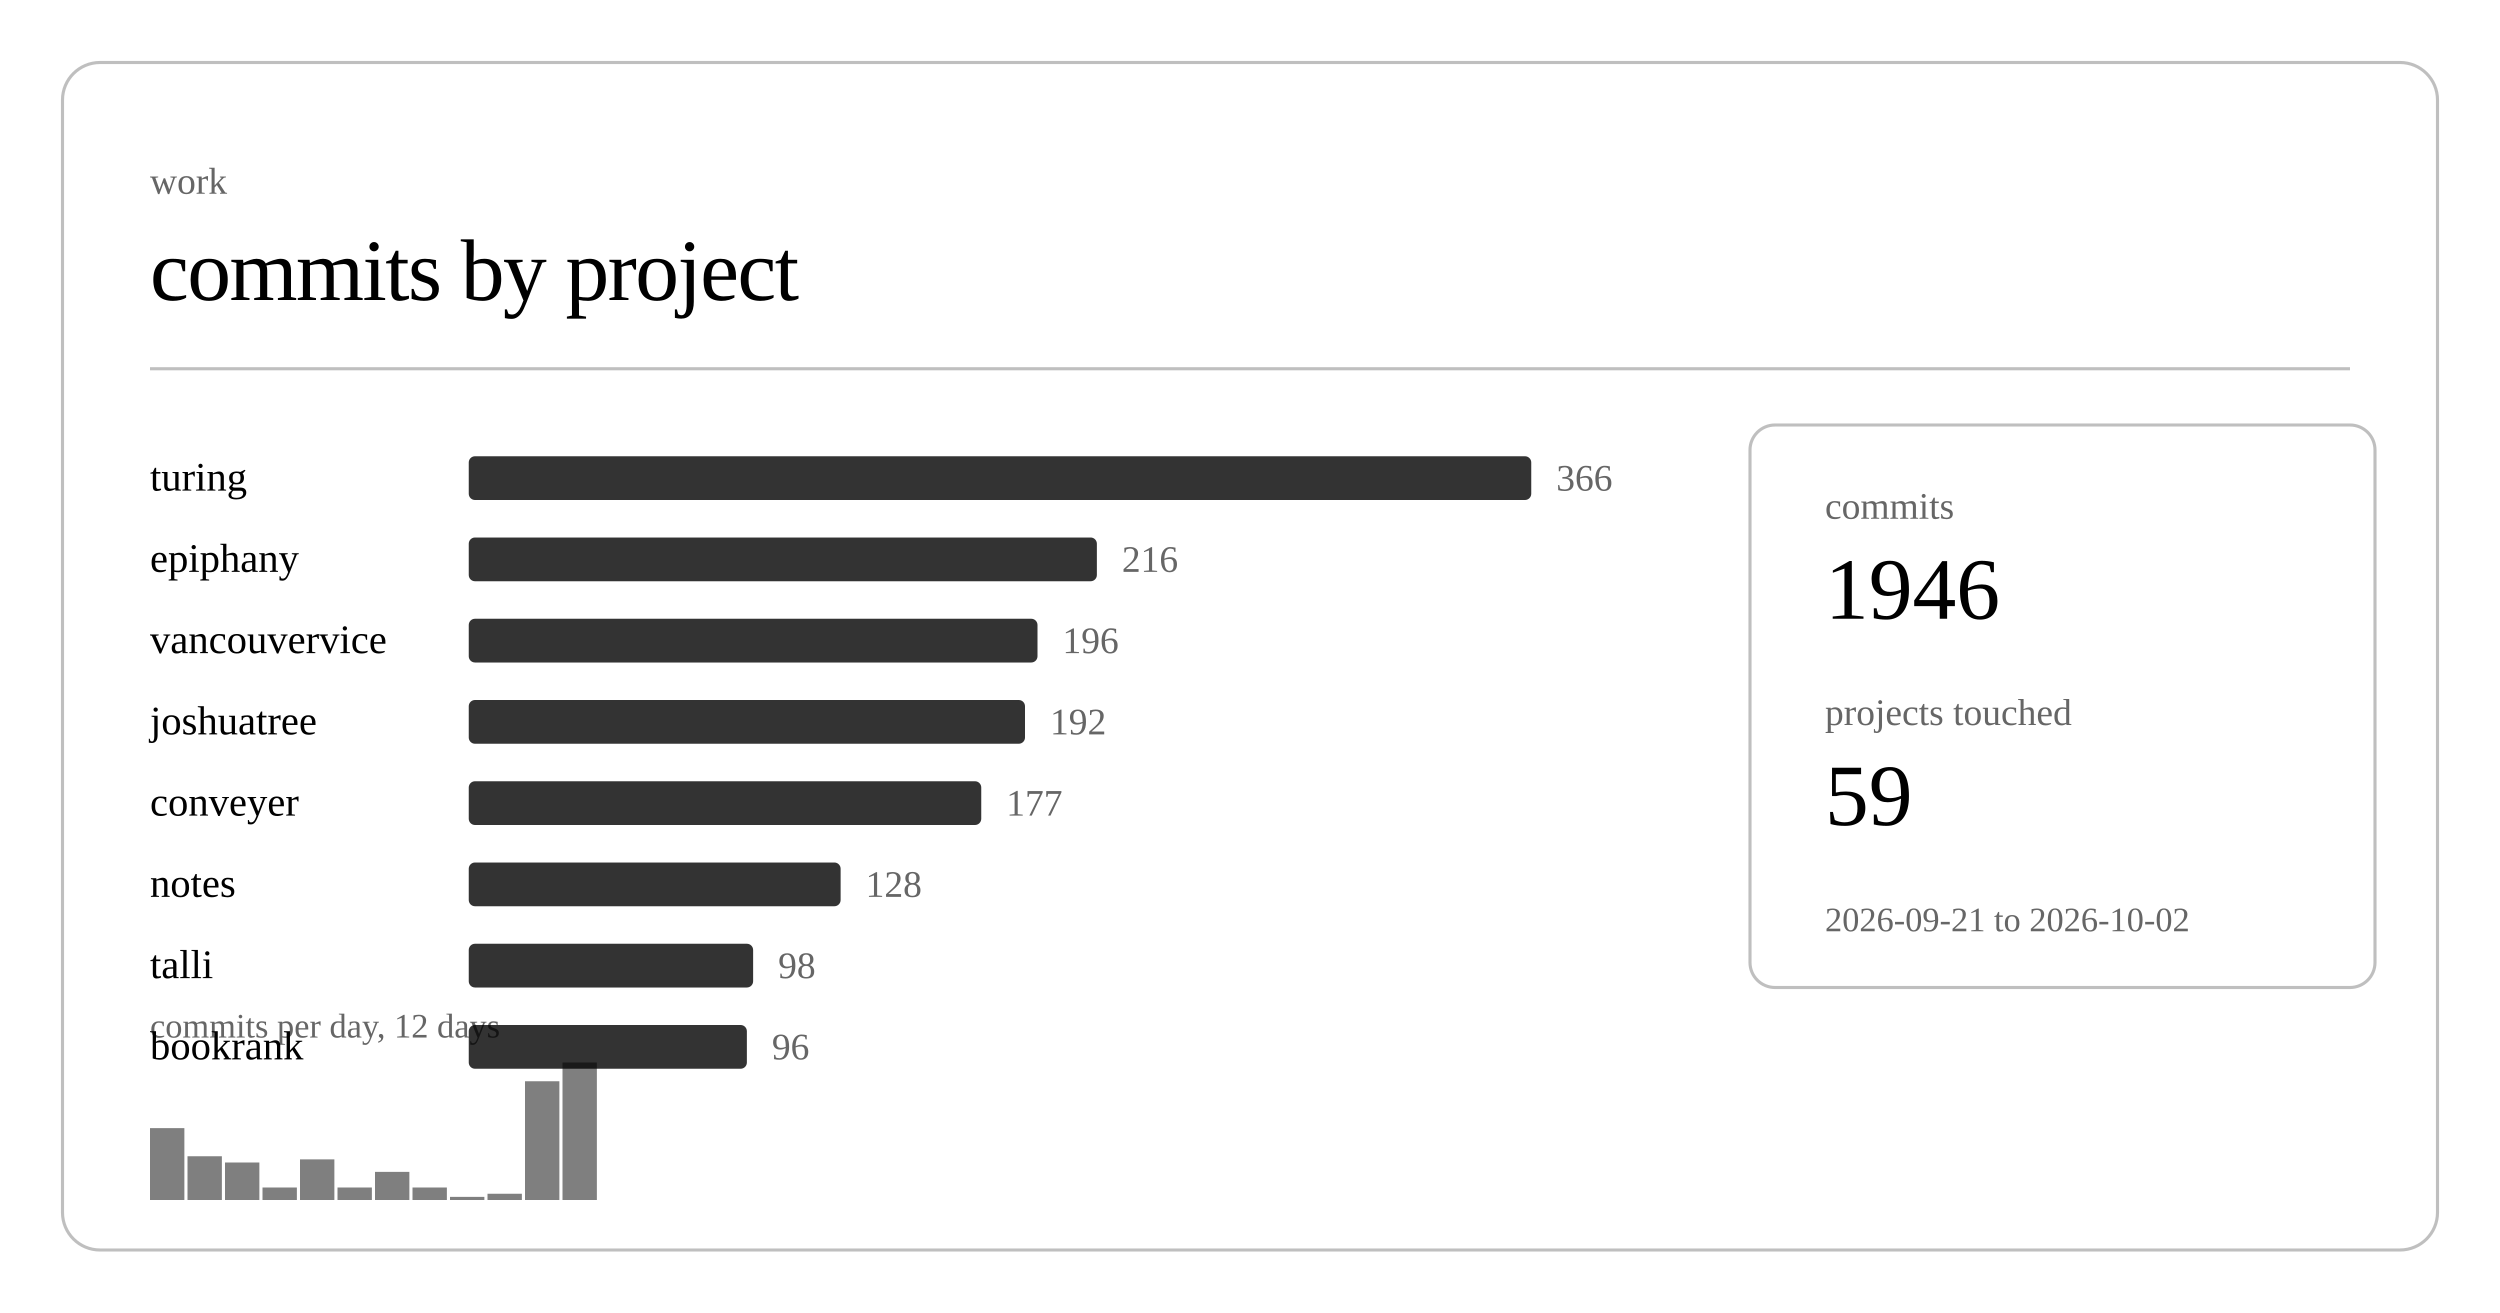
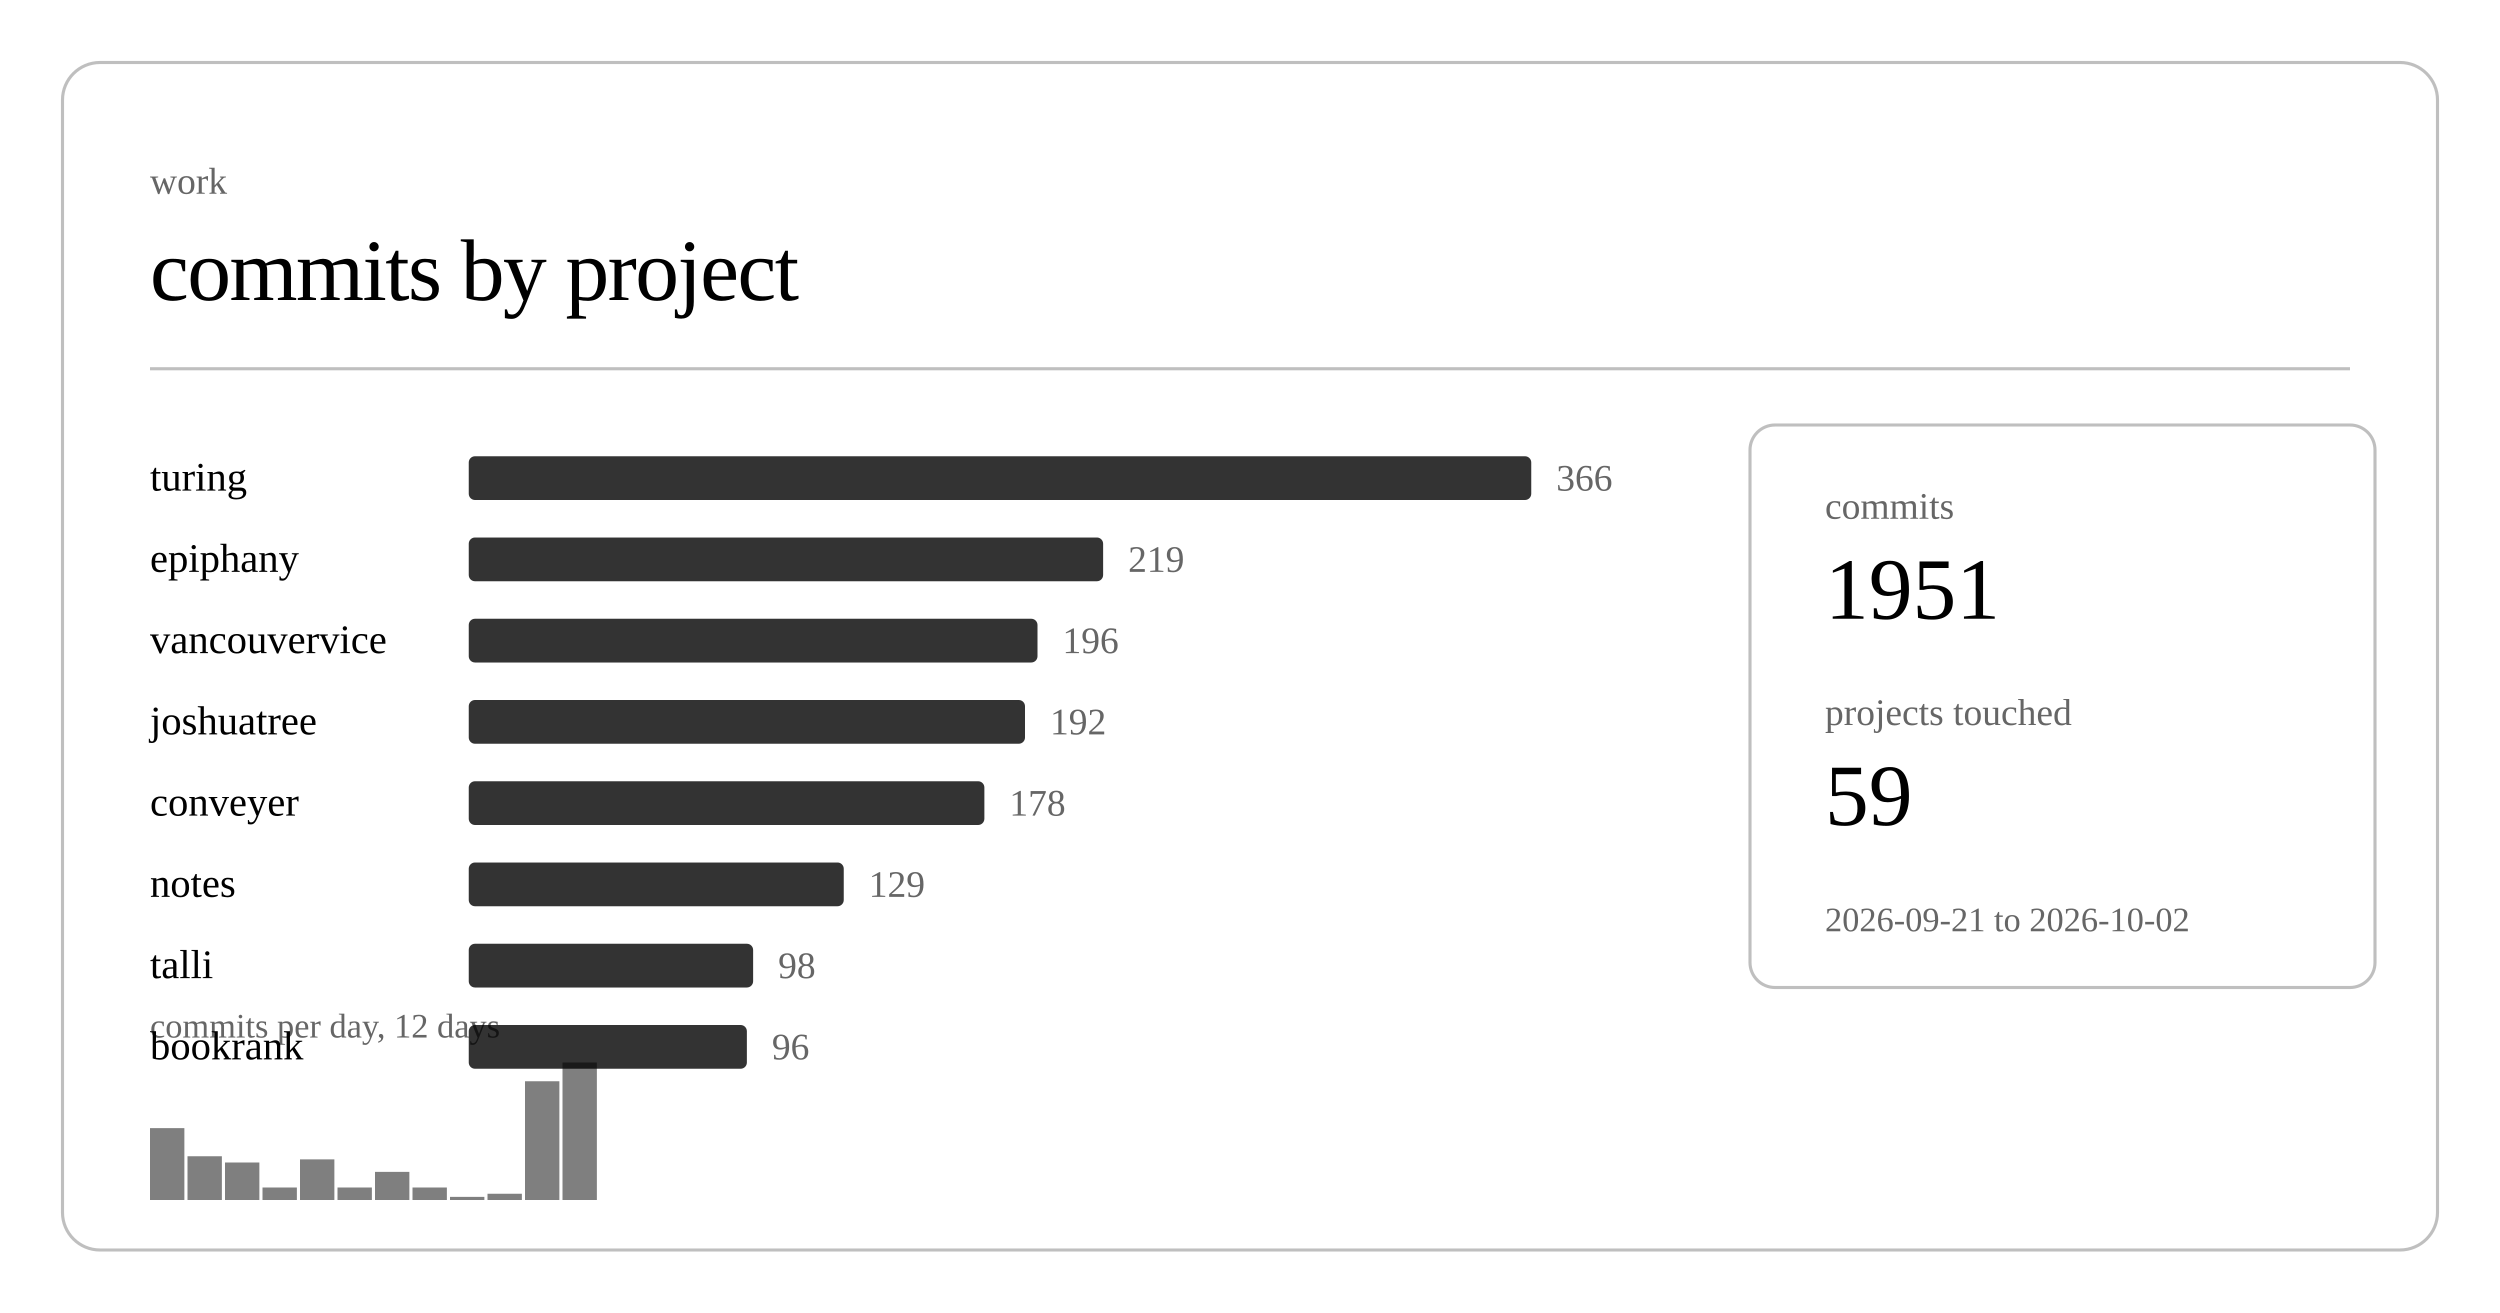
<svg xmlns="http://www.w3.org/2000/svg" class="post-header-svg" viewBox="0 0 800 420" width="800" height="420">
  <rect x="20" y="20" width="760" height="380" rx="12" ry="12" fill="none" stroke="currentColor" stroke-width="1" opacity="0.25" />
  <text fill="currentColor" x="48" y="62" font-size="12" opacity="0.6">work</text>
  <text fill="currentColor" x="48" y="96" font-size="28" font-weight="300" letter-spacing="-0.5">commits by project</text>
  <line stroke="currentColor" x1="48" y1="118" x2="752" y2="118" stroke-width="1" opacity="0.25" />
  <a href="https://github.com/nulljosh/turing">
    <text fill="currentColor" x="48" y="157" font-size="13">turing</text>
  </a>
  <rect x="150" y="146" width="340" height="14" rx="2" fill="currentColor" opacity="0.8" />
  <text fill="currentColor" x="498" y="157" font-size="12" opacity="0.6">366</text>
  <a href="https://github.com/nulljosh/epiphany">
    <text fill="currentColor" x="48" y="183" font-size="13">epiphany</text>
  </a>
-   <rect x="150" y="172" width="201" height="14" rx="2" fill="currentColor" opacity="0.8" />
-   <text fill="currentColor" x="359" y="183" font-size="12" opacity="0.6">216</text>
+   <rect x="150" y="172" width="203" height="14" rx="2" fill="currentColor" opacity="0.8" />
+   <text fill="currentColor" x="361" y="183" font-size="12" opacity="0.6">219</text>
  <a href="https://github.com/nulljosh/vancouvervice">
    <text fill="currentColor" x="48" y="209" font-size="13">vancouvervice</text>
  </a>
  <rect x="150" y="198" width="182" height="14" rx="2" fill="currentColor" opacity="0.8" />
  <text fill="currentColor" x="340" y="209" font-size="12" opacity="0.6">196</text>
  <a href="https://github.com/nulljosh/joshuatree">
    <text fill="currentColor" x="48" y="235" font-size="13">joshuatree</text>
  </a>
  <rect x="150" y="224" width="178" height="14" rx="2" fill="currentColor" opacity="0.8" />
  <text fill="currentColor" x="336" y="235" font-size="12" opacity="0.6">192</text>
  <a href="https://github.com/nulljosh/conveyer">
    <text fill="currentColor" x="48" y="261" font-size="13">conveyer</text>
  </a>
-   <rect x="150" y="250" width="164" height="14" rx="2" fill="currentColor" opacity="0.8" />
-   <text fill="currentColor" x="322" y="261" font-size="12" opacity="0.6">177</text>
+   <rect x="150" y="250" width="165" height="14" rx="2" fill="currentColor" opacity="0.8" />
+   <text fill="currentColor" x="323" y="261" font-size="12" opacity="0.6">178</text>
  <a href="https://github.com/nulljosh/notes">
    <text fill="currentColor" x="48" y="287" font-size="13">notes</text>
  </a>
-   <rect x="150" y="276" width="119" height="14" rx="2" fill="currentColor" opacity="0.8" />
-   <text fill="currentColor" x="277" y="287" font-size="12" opacity="0.6">128</text>
+   <rect x="150" y="276" width="120" height="14" rx="2" fill="currentColor" opacity="0.8" />
+   <text fill="currentColor" x="278" y="287" font-size="12" opacity="0.6">129</text>
  <a href="https://github.com/nulljosh/talli">
    <text fill="currentColor" x="48" y="313" font-size="13">talli</text>
  </a>
  <rect x="150" y="302" width="91" height="14" rx="2" fill="currentColor" opacity="0.8" />
  <text fill="currentColor" x="249" y="313" font-size="12" opacity="0.6">98</text>
  <a href="https://github.com/nulljosh/bookrank">
    <text fill="currentColor" x="48" y="339" font-size="13">bookrank</text>
  </a>
  <rect x="150" y="328" width="89" height="14" rx="2" fill="currentColor" opacity="0.8" />
  <text fill="currentColor" x="247" y="339" font-size="12" opacity="0.6">96</text>
  <rect x="48.0" y="361" width="11.0" height="23" fill="currentColor" opacity="0.5" />
  <rect x="60.0" y="370" width="11.0" height="14" fill="currentColor" opacity="0.5" />
  <rect x="72.0" y="372" width="11.0" height="12" fill="currentColor" opacity="0.5" />
  <rect x="84.0" y="380" width="11.0" height="4" fill="currentColor" opacity="0.5" />
  <rect x="96.0" y="371" width="11.0" height="13" fill="currentColor" opacity="0.5" />
  <rect x="108.0" y="380" width="11.0" height="4" fill="currentColor" opacity="0.5" />
  <rect x="120.0" y="375" width="11.0" height="9" fill="currentColor" opacity="0.5" />
  <rect x="132.0" y="380" width="11.0" height="4" fill="currentColor" opacity="0.5" />
  <rect x="144.0" y="383" width="11.0" height="1" fill="currentColor" opacity="0.5" />
  <rect x="156.0" y="382" width="11.0" height="2" fill="currentColor" opacity="0.5" />
  <rect x="168.0" y="346" width="11.0" height="38" fill="currentColor" opacity="0.5" />
  <rect x="180.0" y="340" width="11.0" height="44" fill="currentColor" opacity="0.5" />
  <text fill="currentColor" x="48" y="332" font-size="11" opacity="0.6">commits per day, 12 days</text>
  <rect x="560" y="136" width="200" height="180" rx="8" ry="8" fill="none" stroke="currentColor" stroke-width="1" opacity="0.25" />
  <text fill="currentColor" x="584" y="166" font-size="12" opacity="0.6">commits</text>
-   <text fill="currentColor" x="584" y="198" font-size="28" font-weight="500">1946</text>
+   <text fill="currentColor" x="584" y="198" font-size="28" font-weight="500">1951</text>
  <text fill="currentColor" x="584" y="232" font-size="12" opacity="0.6">projects touched</text>
  <text fill="currentColor" x="584" y="264" font-size="28" font-weight="500">59</text>
  <text fill="currentColor" x="584" y="298" font-size="11" opacity="0.6">2026-09-21 to 2026-10-02</text>
</svg>
